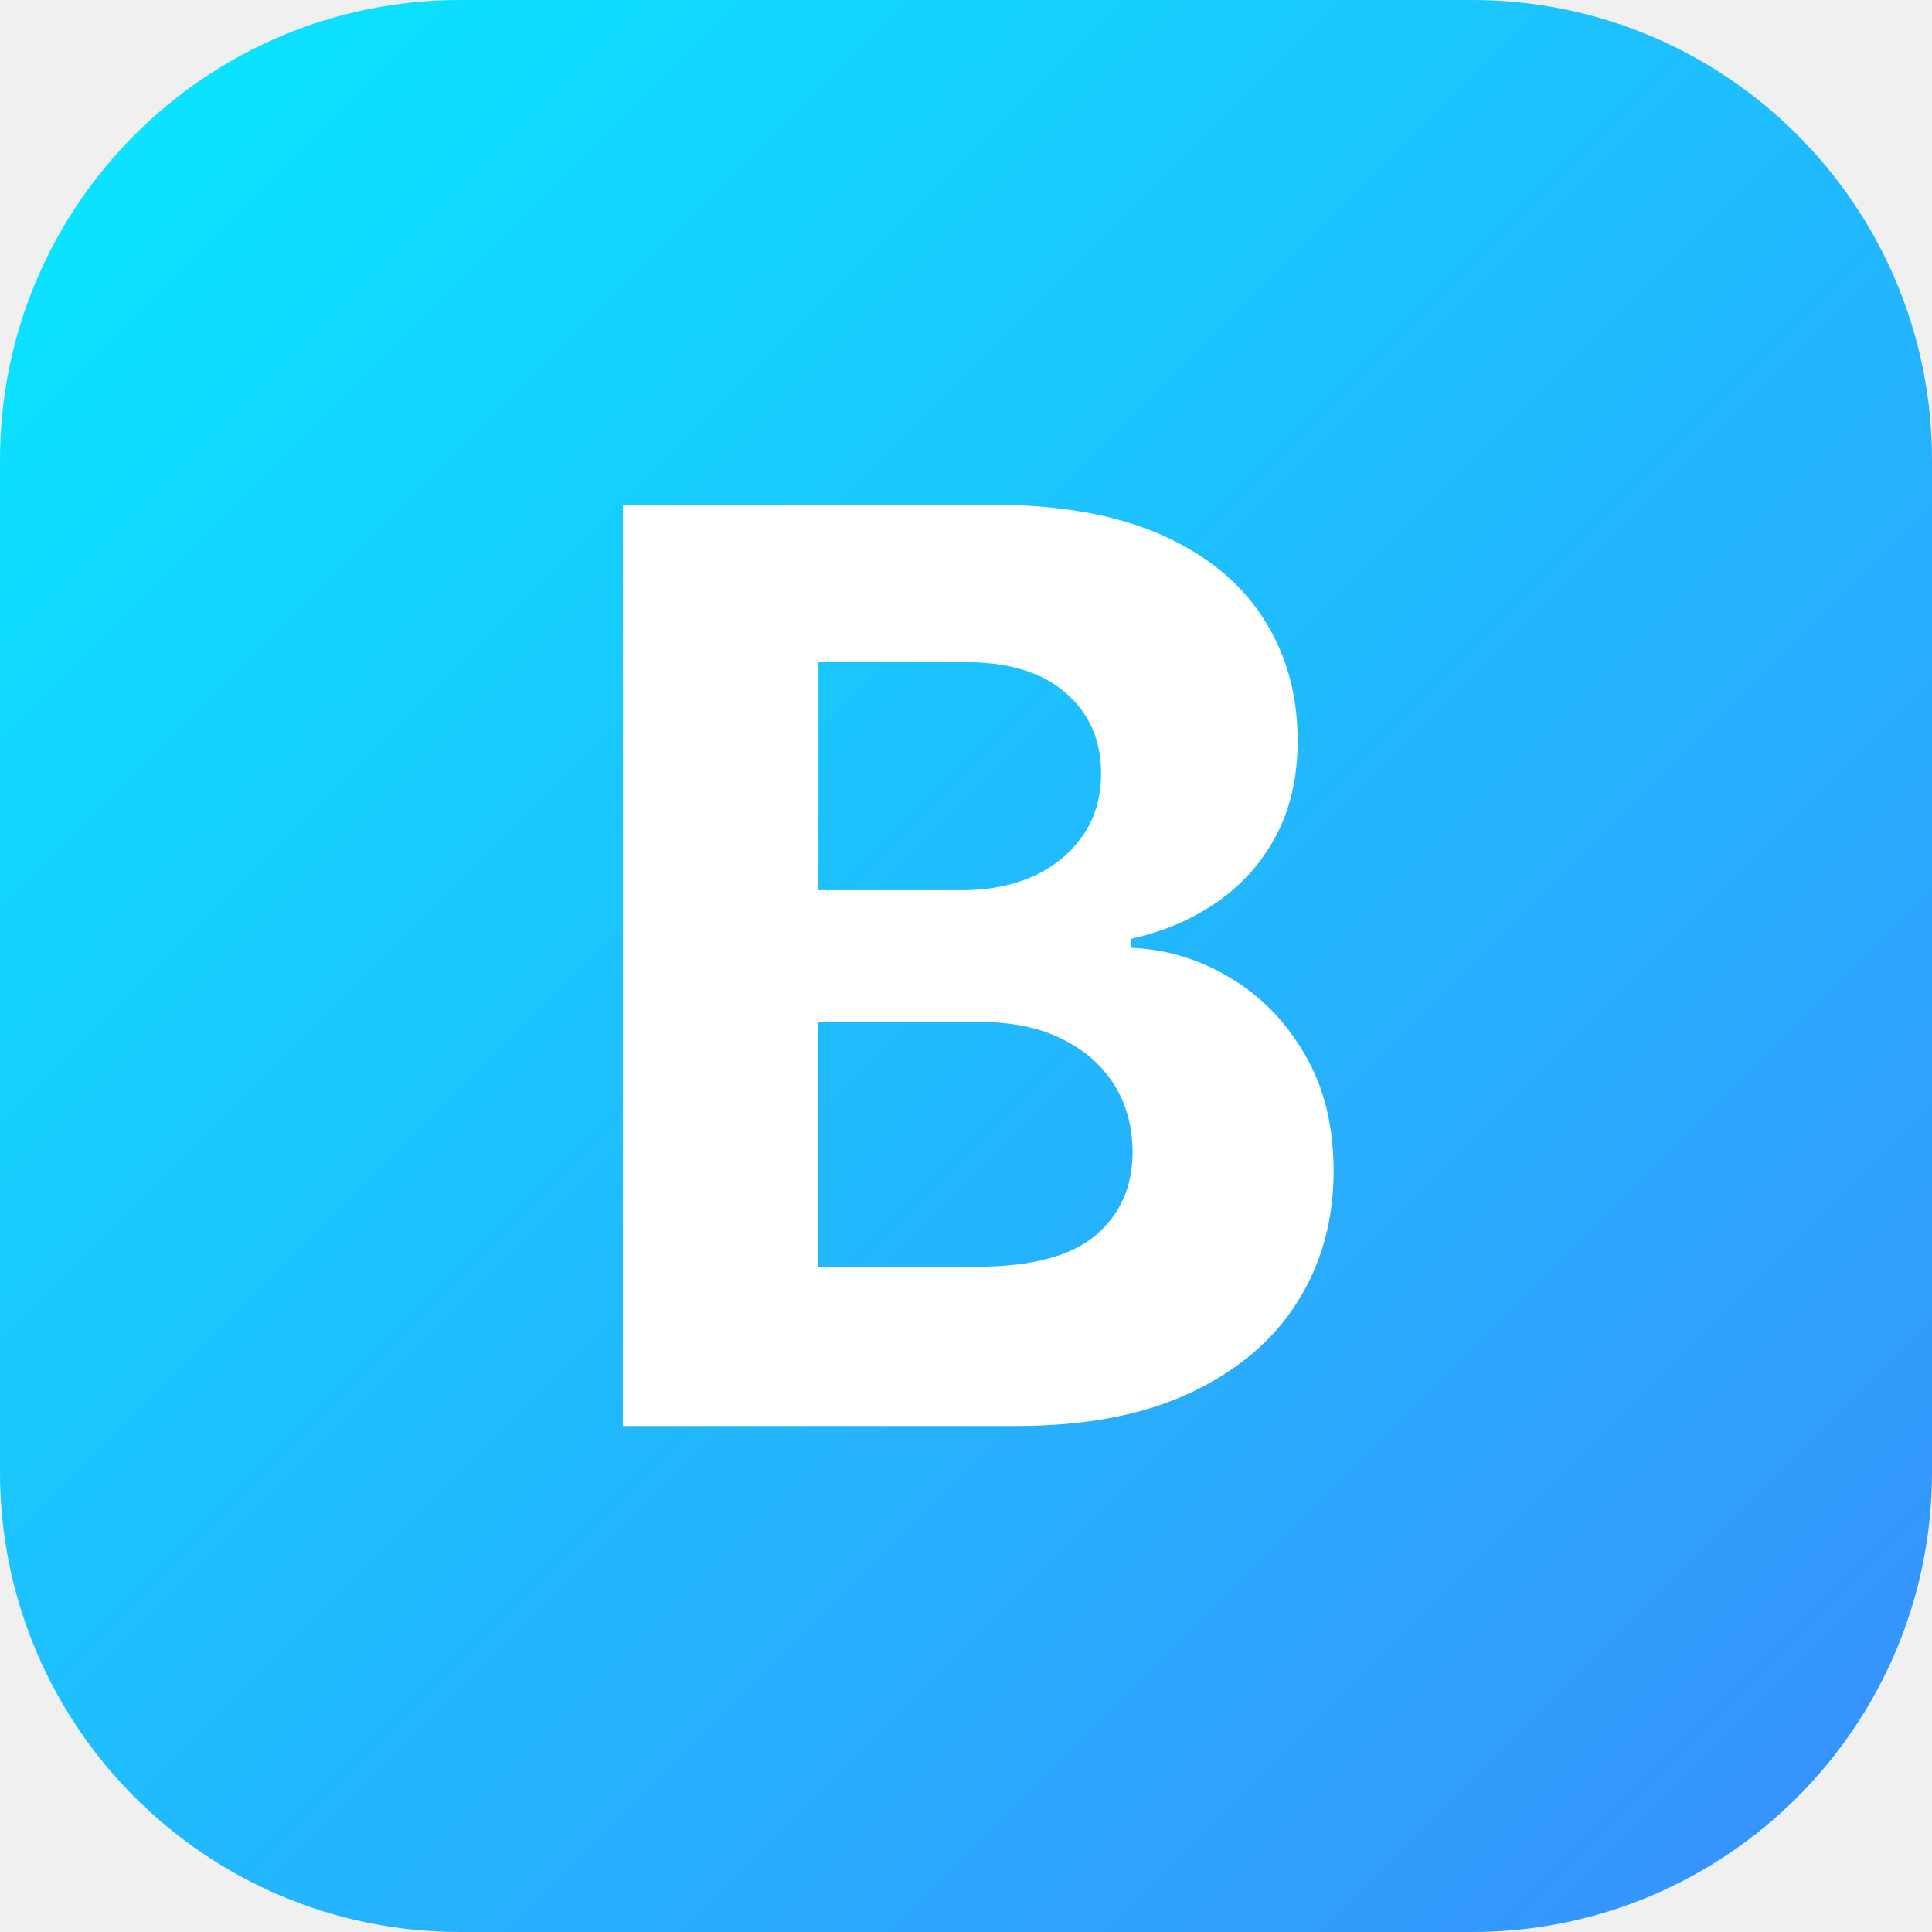
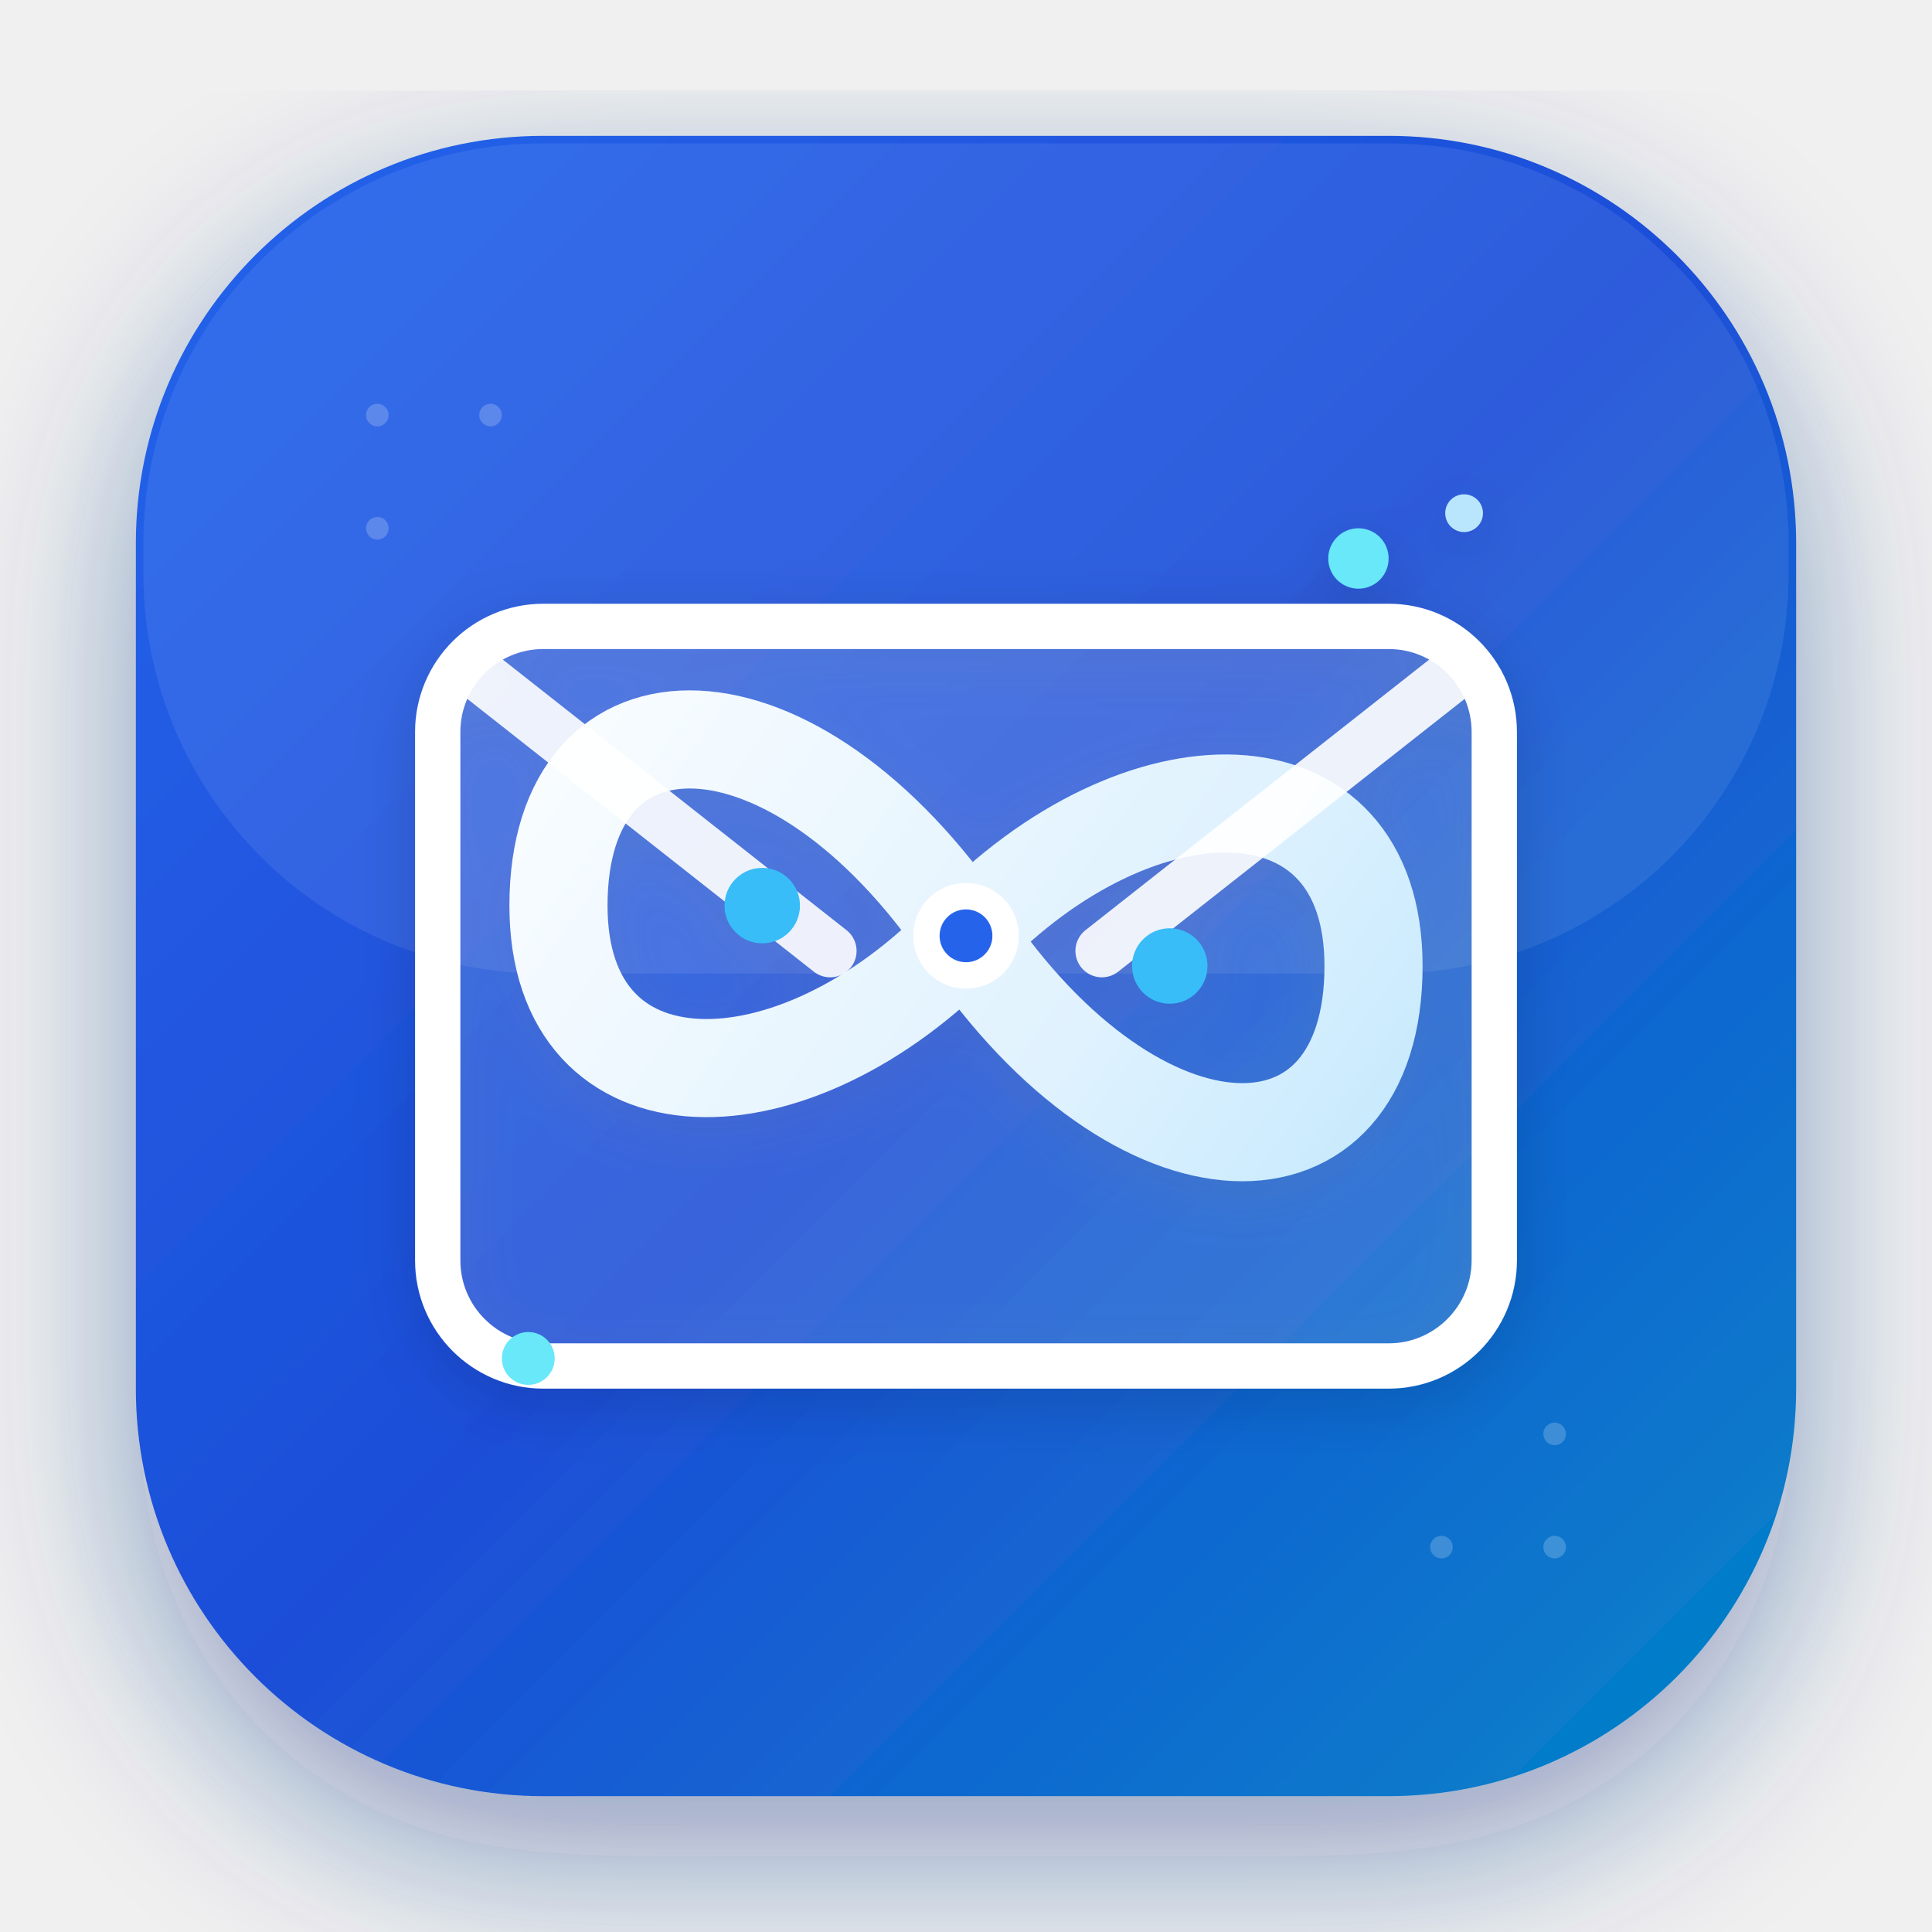
- <svg xmlns="http://www.w3.org/2000/svg" width="420" height="420" viewBox="0 0 420 420" fill="none">
-   <rect width="420" height="420" rx="100" fill="url(#paint0_linear_12_6)" />
-   <path d="M135.407 310V109.72H215.597C230.331 109.72 242.621 111.904 252.465 116.272C262.31 120.64 269.709 126.704 274.664 134.462C279.619 142.155 282.096 151.021 282.096 161.062C282.096 168.885 280.532 175.763 277.402 181.696C274.273 187.563 269.97 192.388 264.494 196.169C259.082 199.885 252.889 202.526 245.913 204.09V206.046C253.541 206.372 260.68 208.524 267.33 212.501C274.045 216.477 279.489 222.052 283.661 229.223C287.834 236.329 289.92 244.805 289.92 254.649C289.92 265.276 287.279 274.762 281.999 283.107C276.783 291.387 269.057 297.939 258.822 302.763C248.586 307.588 235.971 310 220.976 310H135.407ZM177.751 275.381H212.272C224.073 275.381 232.678 273.132 238.09 268.634C243.501 264.07 246.206 258.007 246.206 250.444C246.206 244.903 244.87 240.013 242.197 235.775C239.524 231.538 235.71 228.213 230.755 225.8C225.865 223.388 220.031 222.182 213.25 222.182H177.751V275.381ZM177.751 193.529H209.143C214.945 193.529 220.096 192.518 224.594 190.497C229.158 188.411 232.744 185.477 235.351 181.696C238.024 177.914 239.361 173.383 239.361 168.103C239.361 160.866 236.786 155.031 231.635 150.598C226.55 146.164 219.313 143.948 209.925 143.948H177.751V193.529Z" fill="white" />
+ <svg xmlns="http://www.w3.org/2000/svg" width="512" height="512" viewBox="0 0 512 512" fill="none">
  <defs>
-     <linearGradient id="paint0_linear_12_6" x1="0" y1="0" x2="420" y2="420" gradientUnits="userSpaceOnUse">
-       <stop stop-color="#07E9FF" />
-       <stop offset="1" stop-color="#398EFC" />
+     <linearGradient id="bgGrad" x1="40" y1="40" x2="472" y2="472" gradientUnits="userSpaceOnUse">
+       <stop offset="0%" stop-color="#2563eb" />
+       <stop offset="50%" stop-color="#1d4ed8" />
+       <stop offset="100%" stop-color="#0284c7" />
    </linearGradient>
+     <linearGradient id="infGrad" x1="120" y1="160" x2="392" y2="352" gradientUnits="userSpaceOnUse">
+       <stop offset="0%" stop-color="#ffffff" />
+       <stop offset="60%" stop-color="#e0f2fe" />
+       <stop offset="100%" stop-color="#bae6fd" />
+     </linearGradient>
+     <linearGradient id="accentGlow" x1="160" y1="160" x2="360" y2="360" gradientUnits="userSpaceOnUse">
+       <stop offset="0%" stop-color="#38bdf8" stop-opacity="0.9" />
+       <stop offset="100%" stop-color="#60a5fa" stop-opacity="0.4" />
+     </linearGradient>
+     <filter id="shadow" x="0" y="8" width="512" height="512" filterUnits="userSpaceOnUse" color-interpolation-filters="sRGB">
+       <feDropShadow dx="0" dy="16" stdDeviation="24" flood-color="#1e3a8a" flood-opacity="0.45" />
+     </filter>
+     <filter id="innerGlow" x="0" y="0" width="512" height="512" filterUnits="userSpaceOnUse">
+       <feDropShadow dx="0" dy="4" stdDeviation="8" flood-color="#000000" flood-opacity="0.15" />
+     </filter>
  </defs>
+   <rect x="36" y="36" width="440" height="440" rx="108" fill="url(#bgGrad)" filter="url(#shadow)" />
+   <rect x="38" y="38" width="436" height="220" rx="106" fill="white" fill-opacity="0.08" />
+   <circle cx="100" cy="110" r="3" fill="#ffffff" fill-opacity="0.2" />
+   <circle cx="130" cy="110" r="3" fill="#ffffff" fill-opacity="0.2" />
+   <circle cx="100" cy="140" r="3" fill="#ffffff" fill-opacity="0.2" />
+   <circle cx="412" cy="380" r="3" fill="#ffffff" fill-opacity="0.2" />
+   <circle cx="382" cy="410" r="3" fill="#ffffff" fill-opacity="0.2" />
+   <circle cx="412" cy="410" r="3" fill="#ffffff" fill-opacity="0.2" />
+   <g filter="url(#innerGlow)">
+     <rect x="116" y="166" width="280" height="196" rx="28" fill="#ffffff" fill-opacity="0.12" stroke="#ffffff" stroke-width="12" stroke-linejoin="round" />
+     <path d="M 256 248 C 210 180, 148 180, 148 240 C 148 296, 210 296, 256 248 C 302 200, 364 200, 364 256 C 364 316, 302 316, 256 248 Z" fill="none" stroke="url(#infGrad)" stroke-width="26" stroke-linecap="round" stroke-linejoin="round" />
+     <path d="M 126 178 L 220 252" stroke="#ffffff" stroke-width="14" stroke-linecap="round" stroke-opacity="0.9" />
+     <path d="M 386 178 L 292 252" stroke="#ffffff" stroke-width="14" stroke-linecap="round" stroke-opacity="0.9" />
+     <circle cx="202" cy="240" r="10" fill="#38bdf8" />
+     <circle cx="256" cy="248" r="14" fill="#ffffff" />
+     <circle cx="256" cy="248" r="7" fill="#2563eb" />
+     <circle cx="310" cy="256" r="10" fill="#38bdf8" />
+     <circle cx="360" cy="148" r="8" fill="#67e8f9" />
+     <circle cx="388" cy="136" r="5" fill="#bae6fd" />
+     <circle cx="140" cy="360" r="7" fill="#67e8f9" />
+   </g>
</svg>
